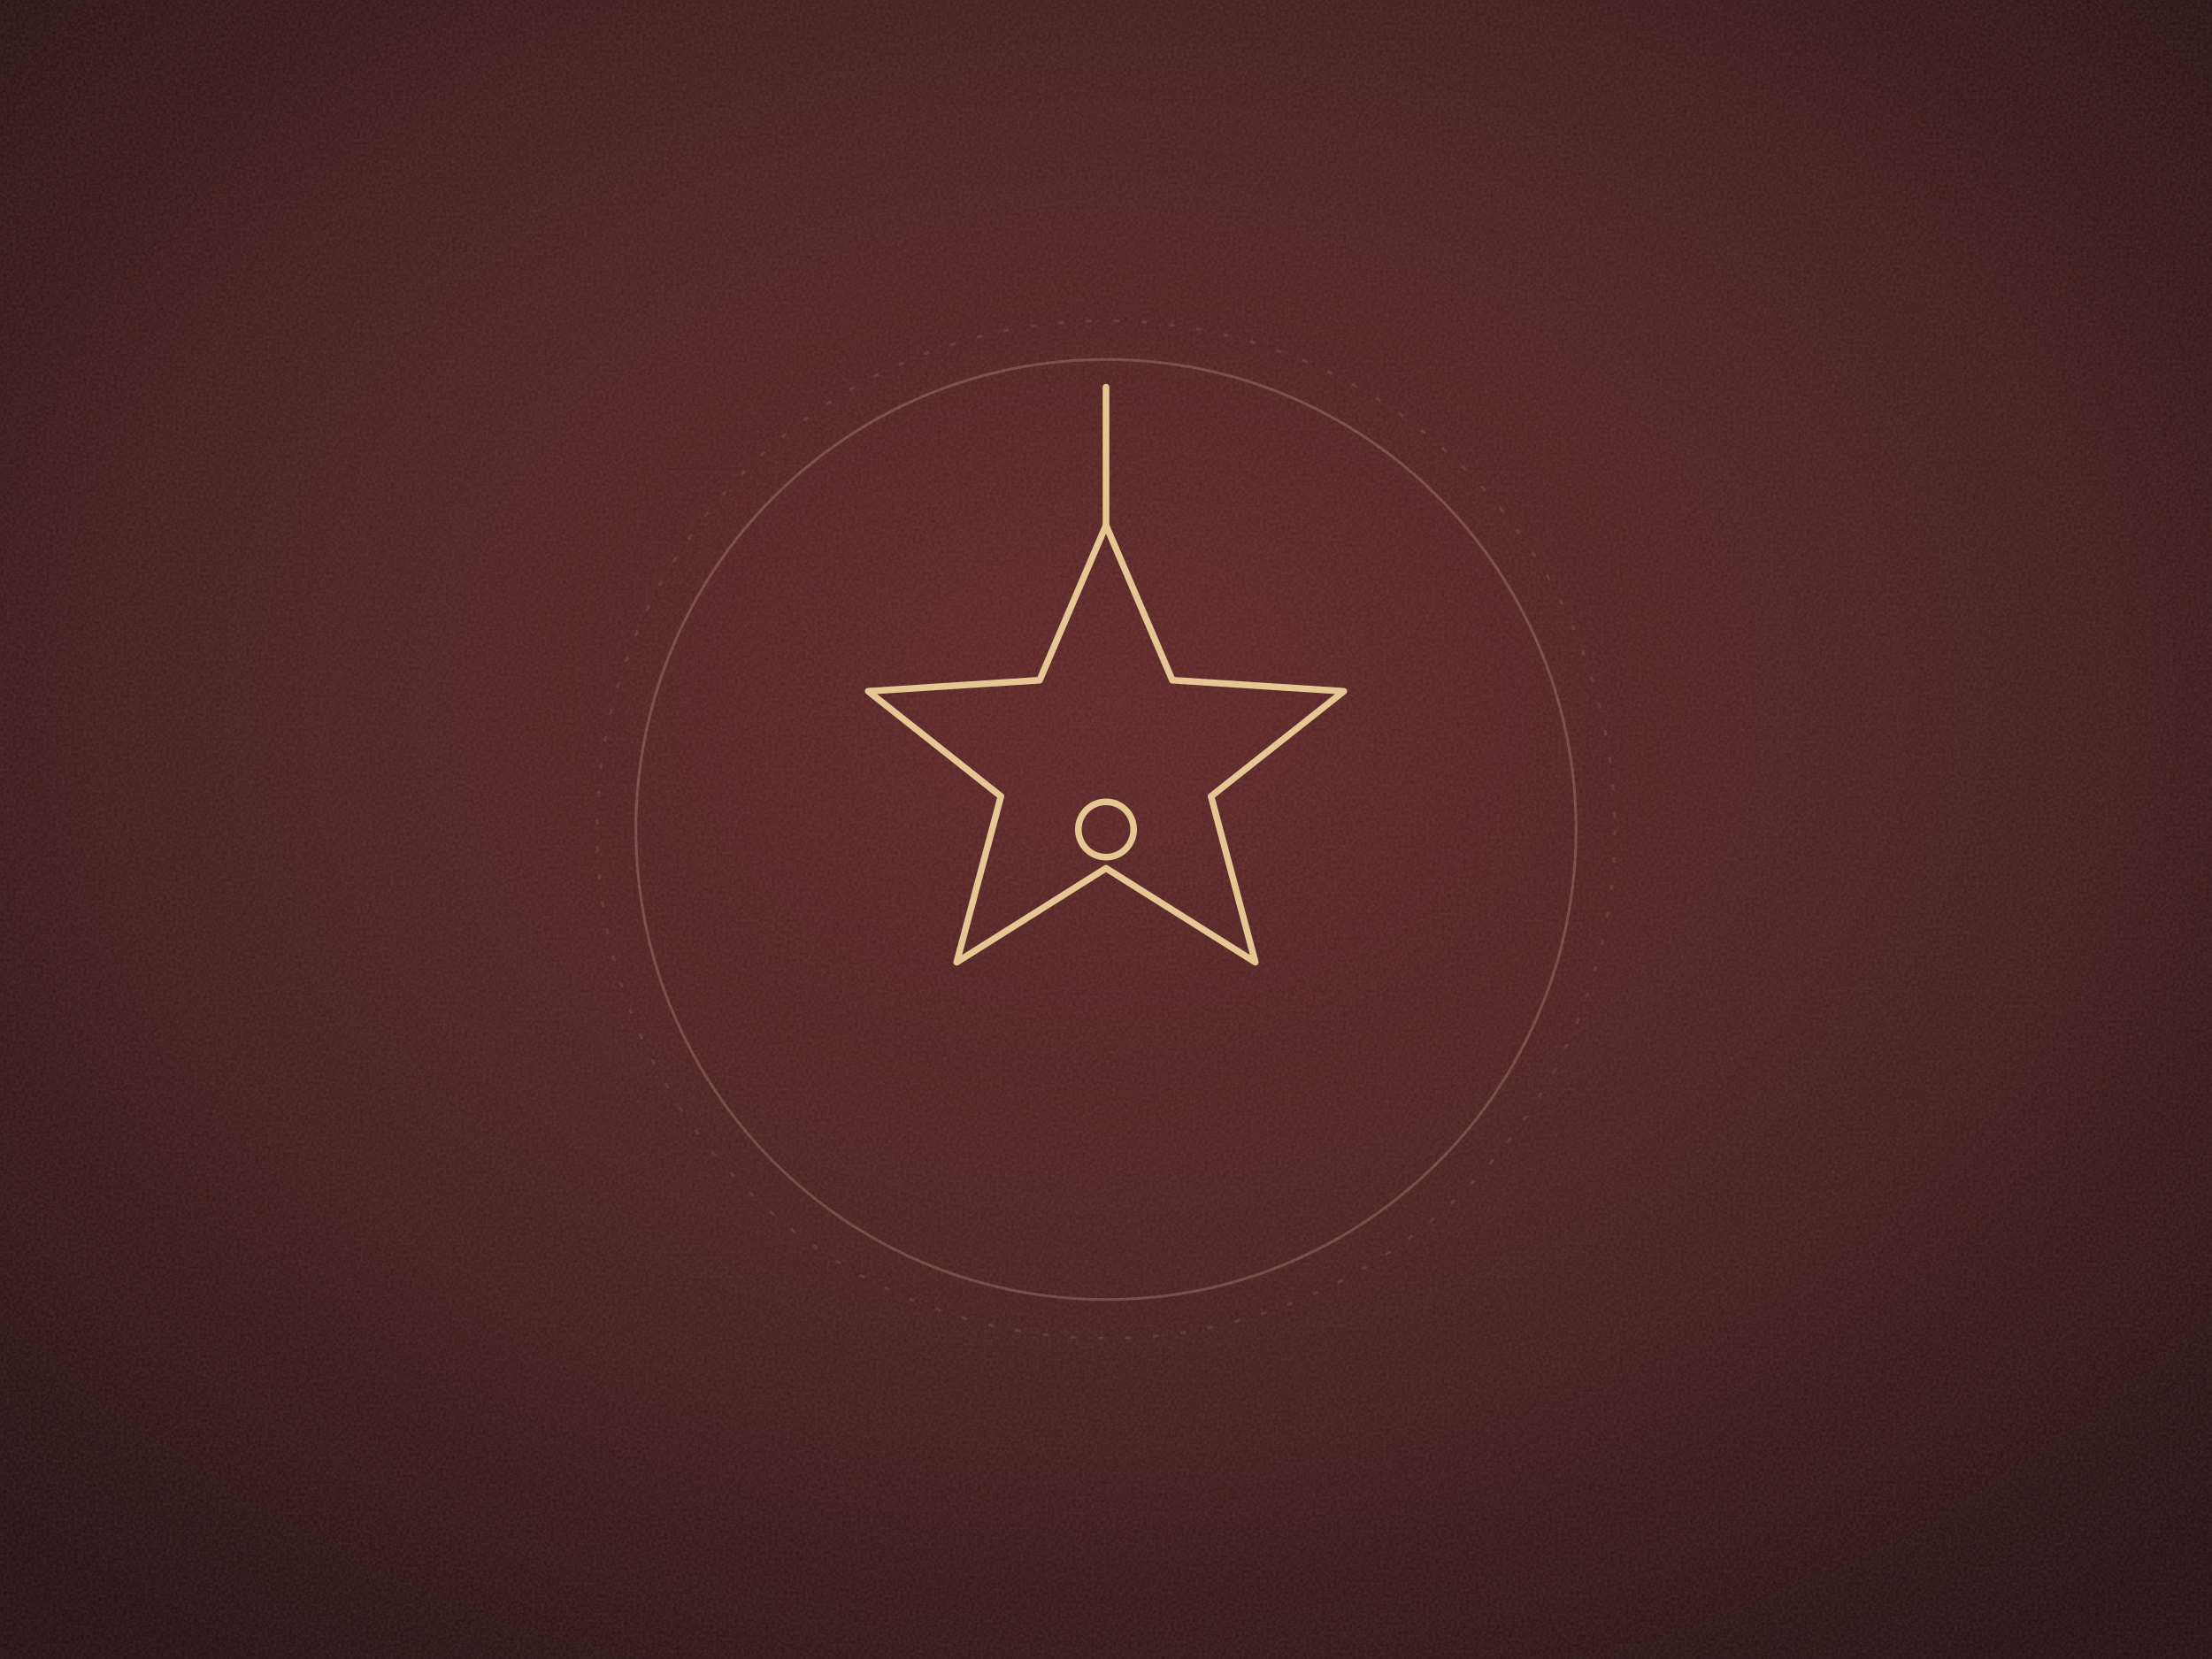
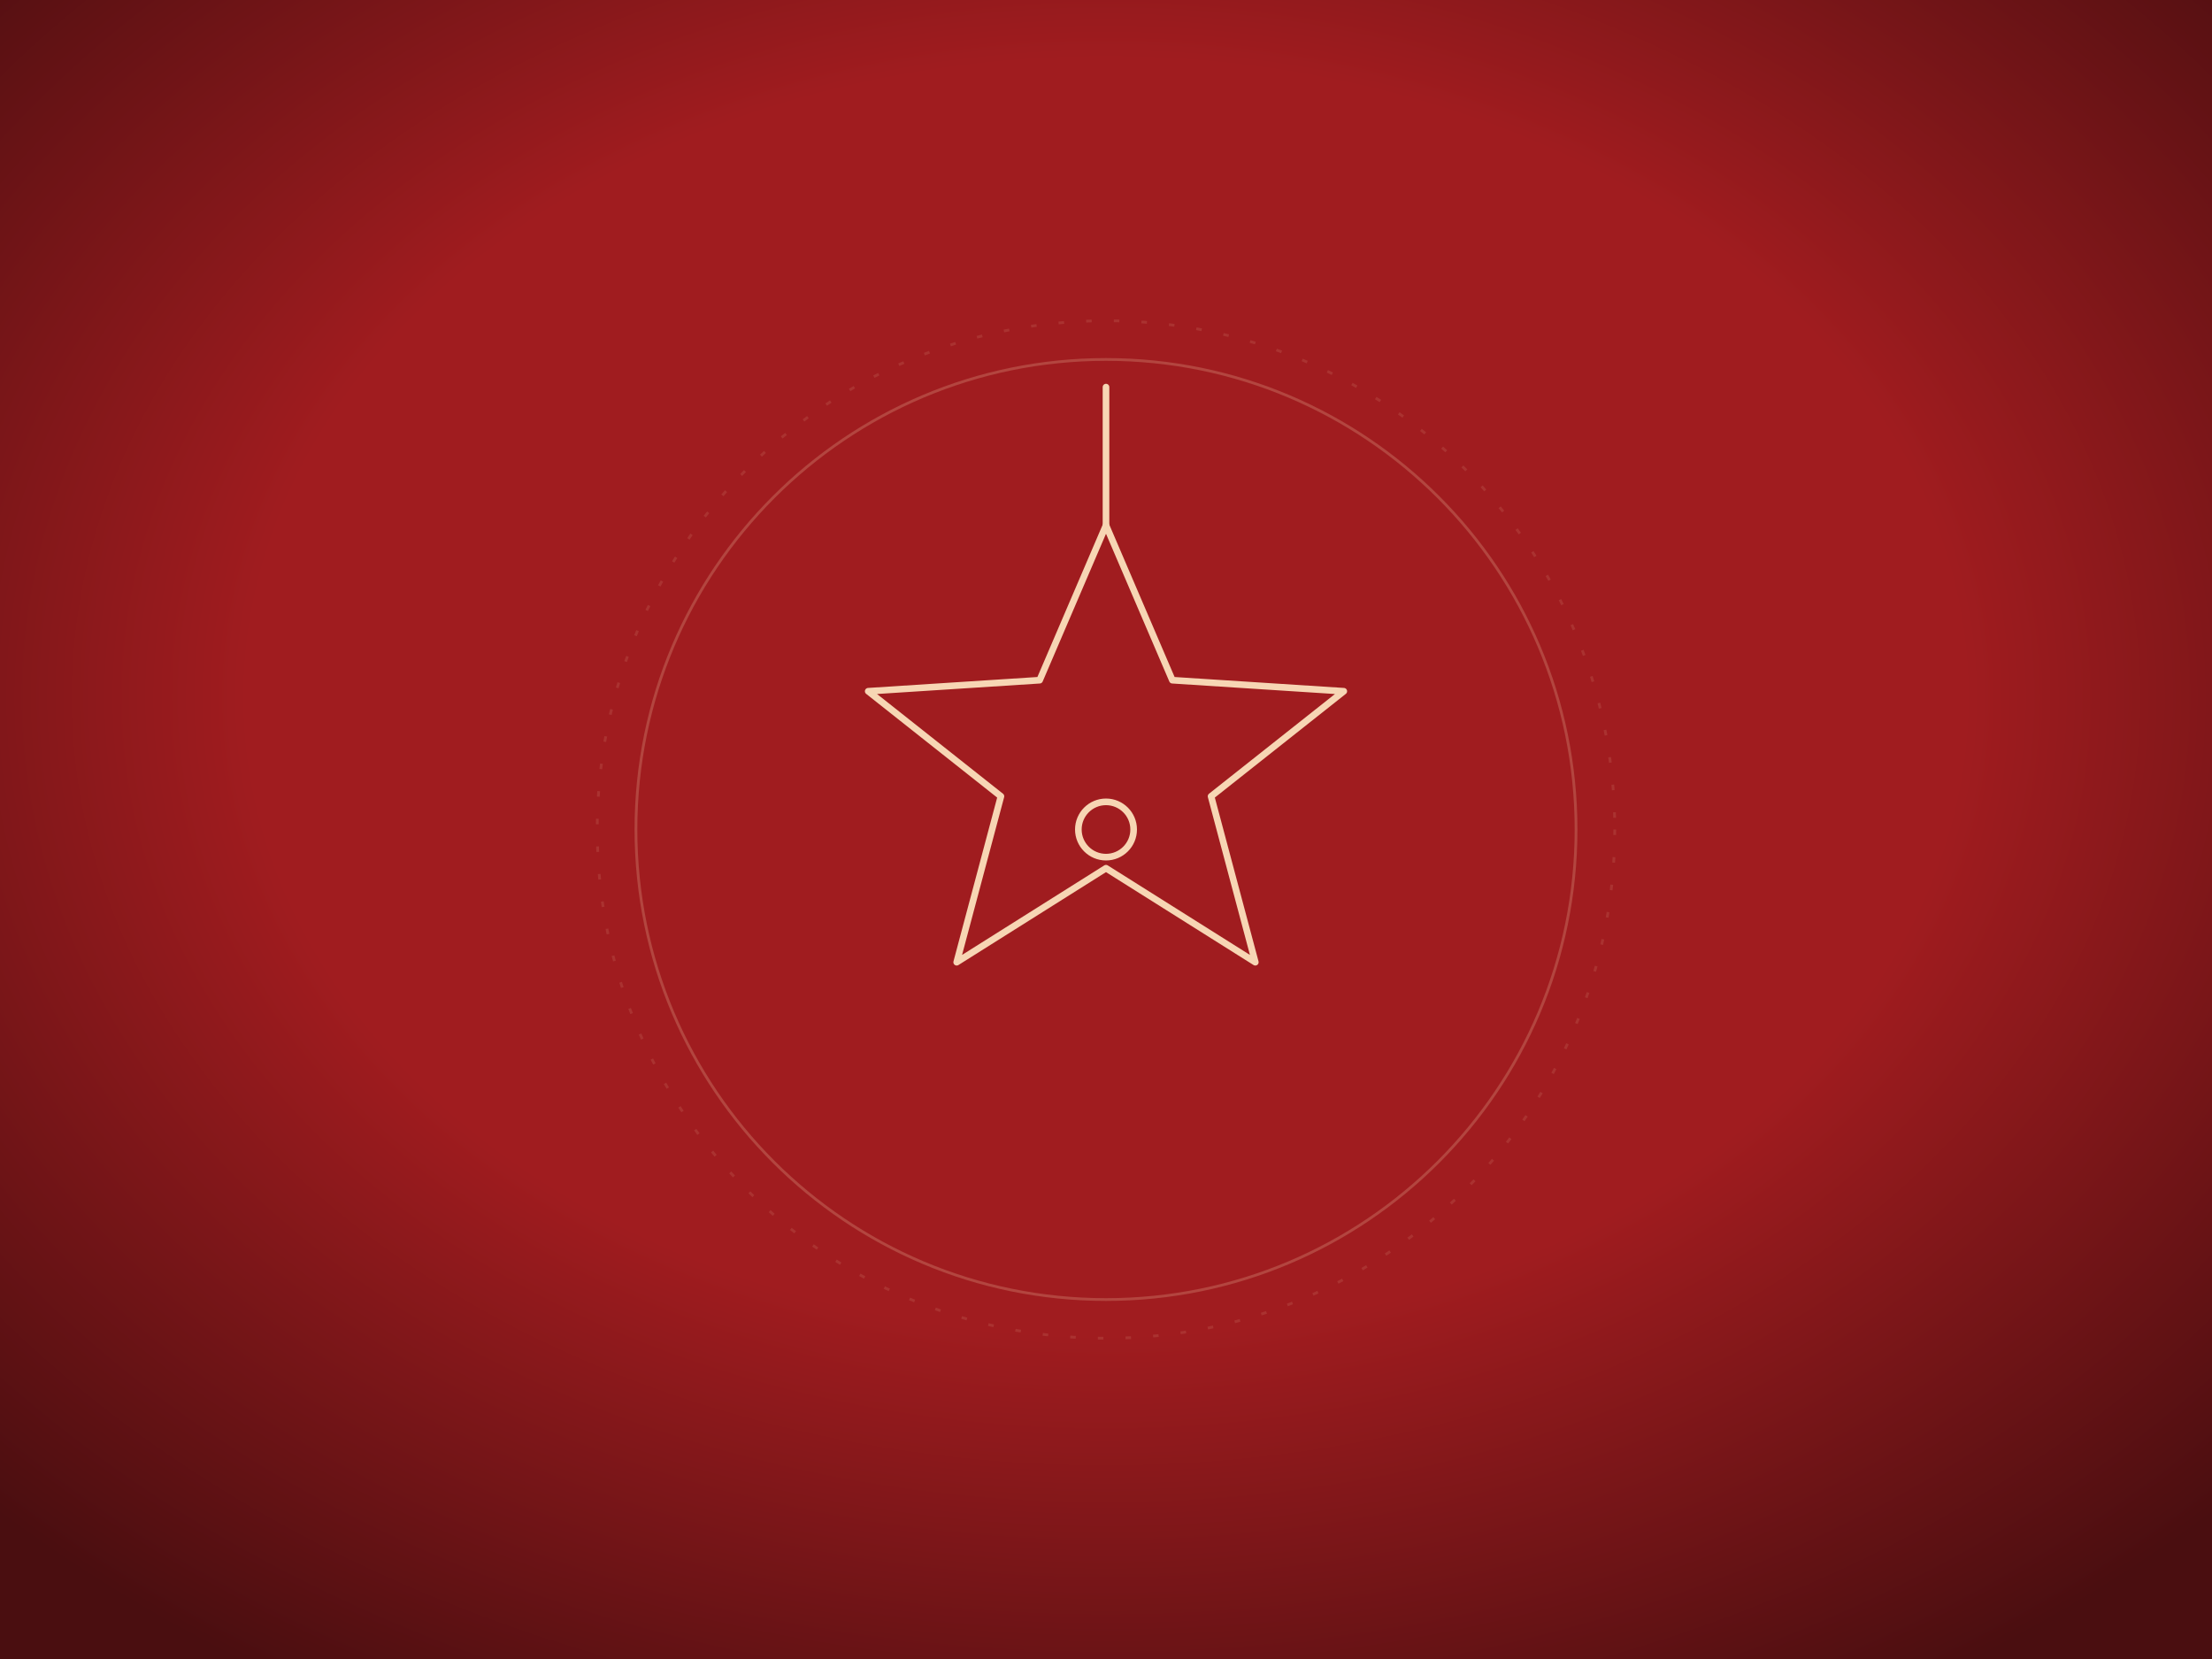
<svg xmlns="http://www.w3.org/2000/svg" viewBox="0 0 800 600" width="800" height="600">
  <defs>
    <radialGradient id="g" cx="50%" cy="42%" r="70%">
-       <stop offset="0" stop-color="#5c2326" />
-       <stop offset=".55" stop-color="#451B1D" />
-       <stop offset="1" stop-color="#220C0E" />
+       <stop offset="0" stop-color="#A01C1F" />
+       <stop offset=".55" stop-color="#A01C1F" />
+       <stop offset="1" stop-color="#4A0E10" />
    </radialGradient>
-     <filter id="n">
-       <feTurbulence type="fractalNoise" baseFrequency=".9" numOctaves="2" stitchTiles="stitch" />
-       <feColorMatrix values="0 0 0 0 1  0 0 0 0 .85  0 0 0 0 .6  0 0 0 .12 0" />
-     </filter>
  </defs>
  <rect width="800" height="600" fill="url(#g)" />
-   <rect width="800" height="600" filter="url(#n)" />
  <circle cx="400" cy="300" r="170" fill="none" stroke="#F7D6B4" stroke-opacity=".22" />
  <circle cx="400" cy="300" r="184" fill="none" stroke="#F7D6B4" stroke-opacity=".12" stroke-dasharray="2 8" />
-   <g fill="none" stroke="#E6C793" stroke-width="2.4" stroke-linecap="round" stroke-linejoin="round">
+   <g fill="none" stroke="#F7D6B4" stroke-width="2.4" stroke-linecap="round" stroke-linejoin="round">
    <path d="M400 140 L400 190" />
    <path d="M400 190 L424 246 L486 250 L438 288 L454 348 L400 314 L346 348 L362 288 L314 250 L376 246 Z" />
    <circle cx="400" cy="300" r="10" />
  </g>
</svg>
